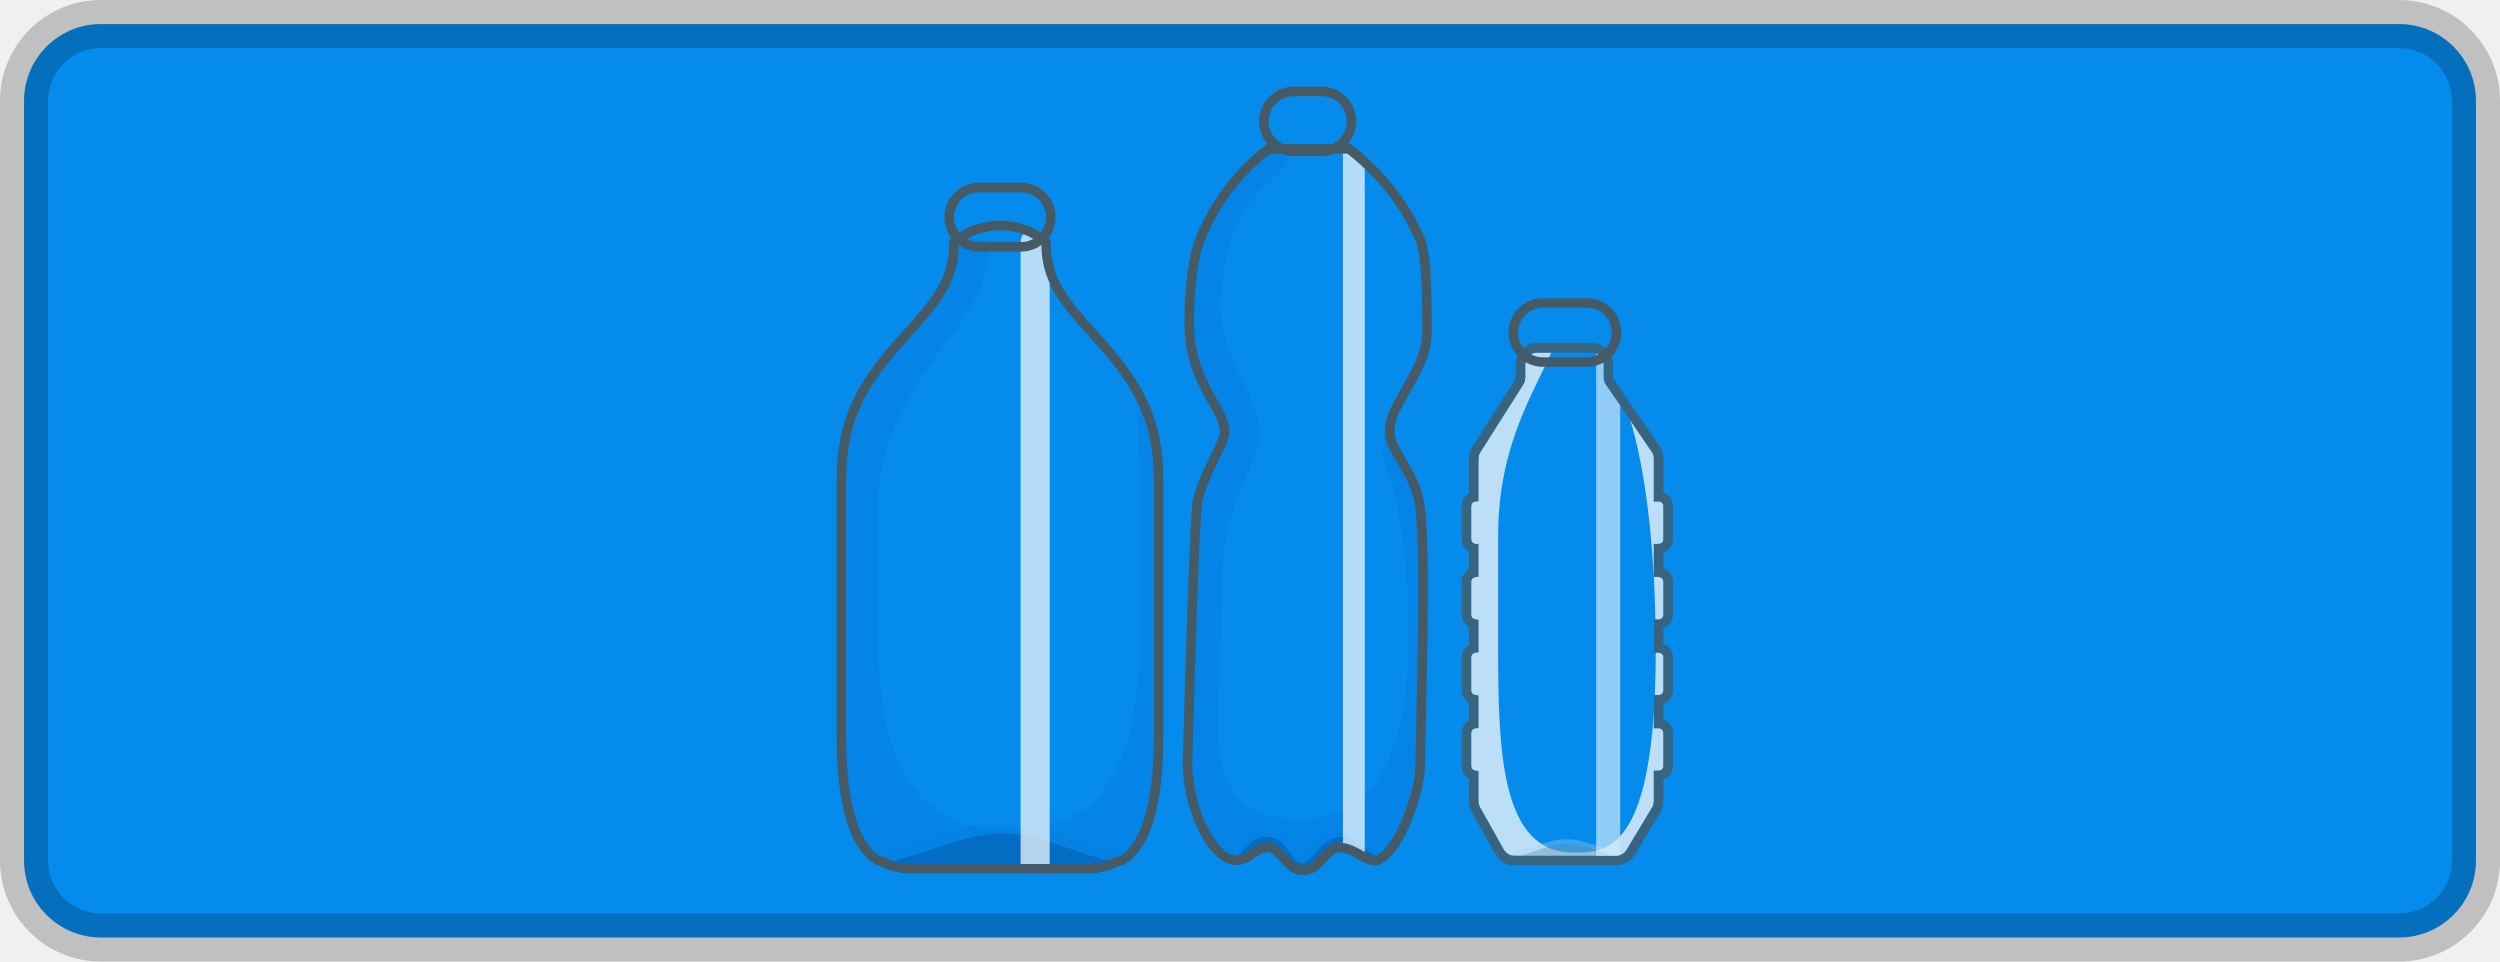
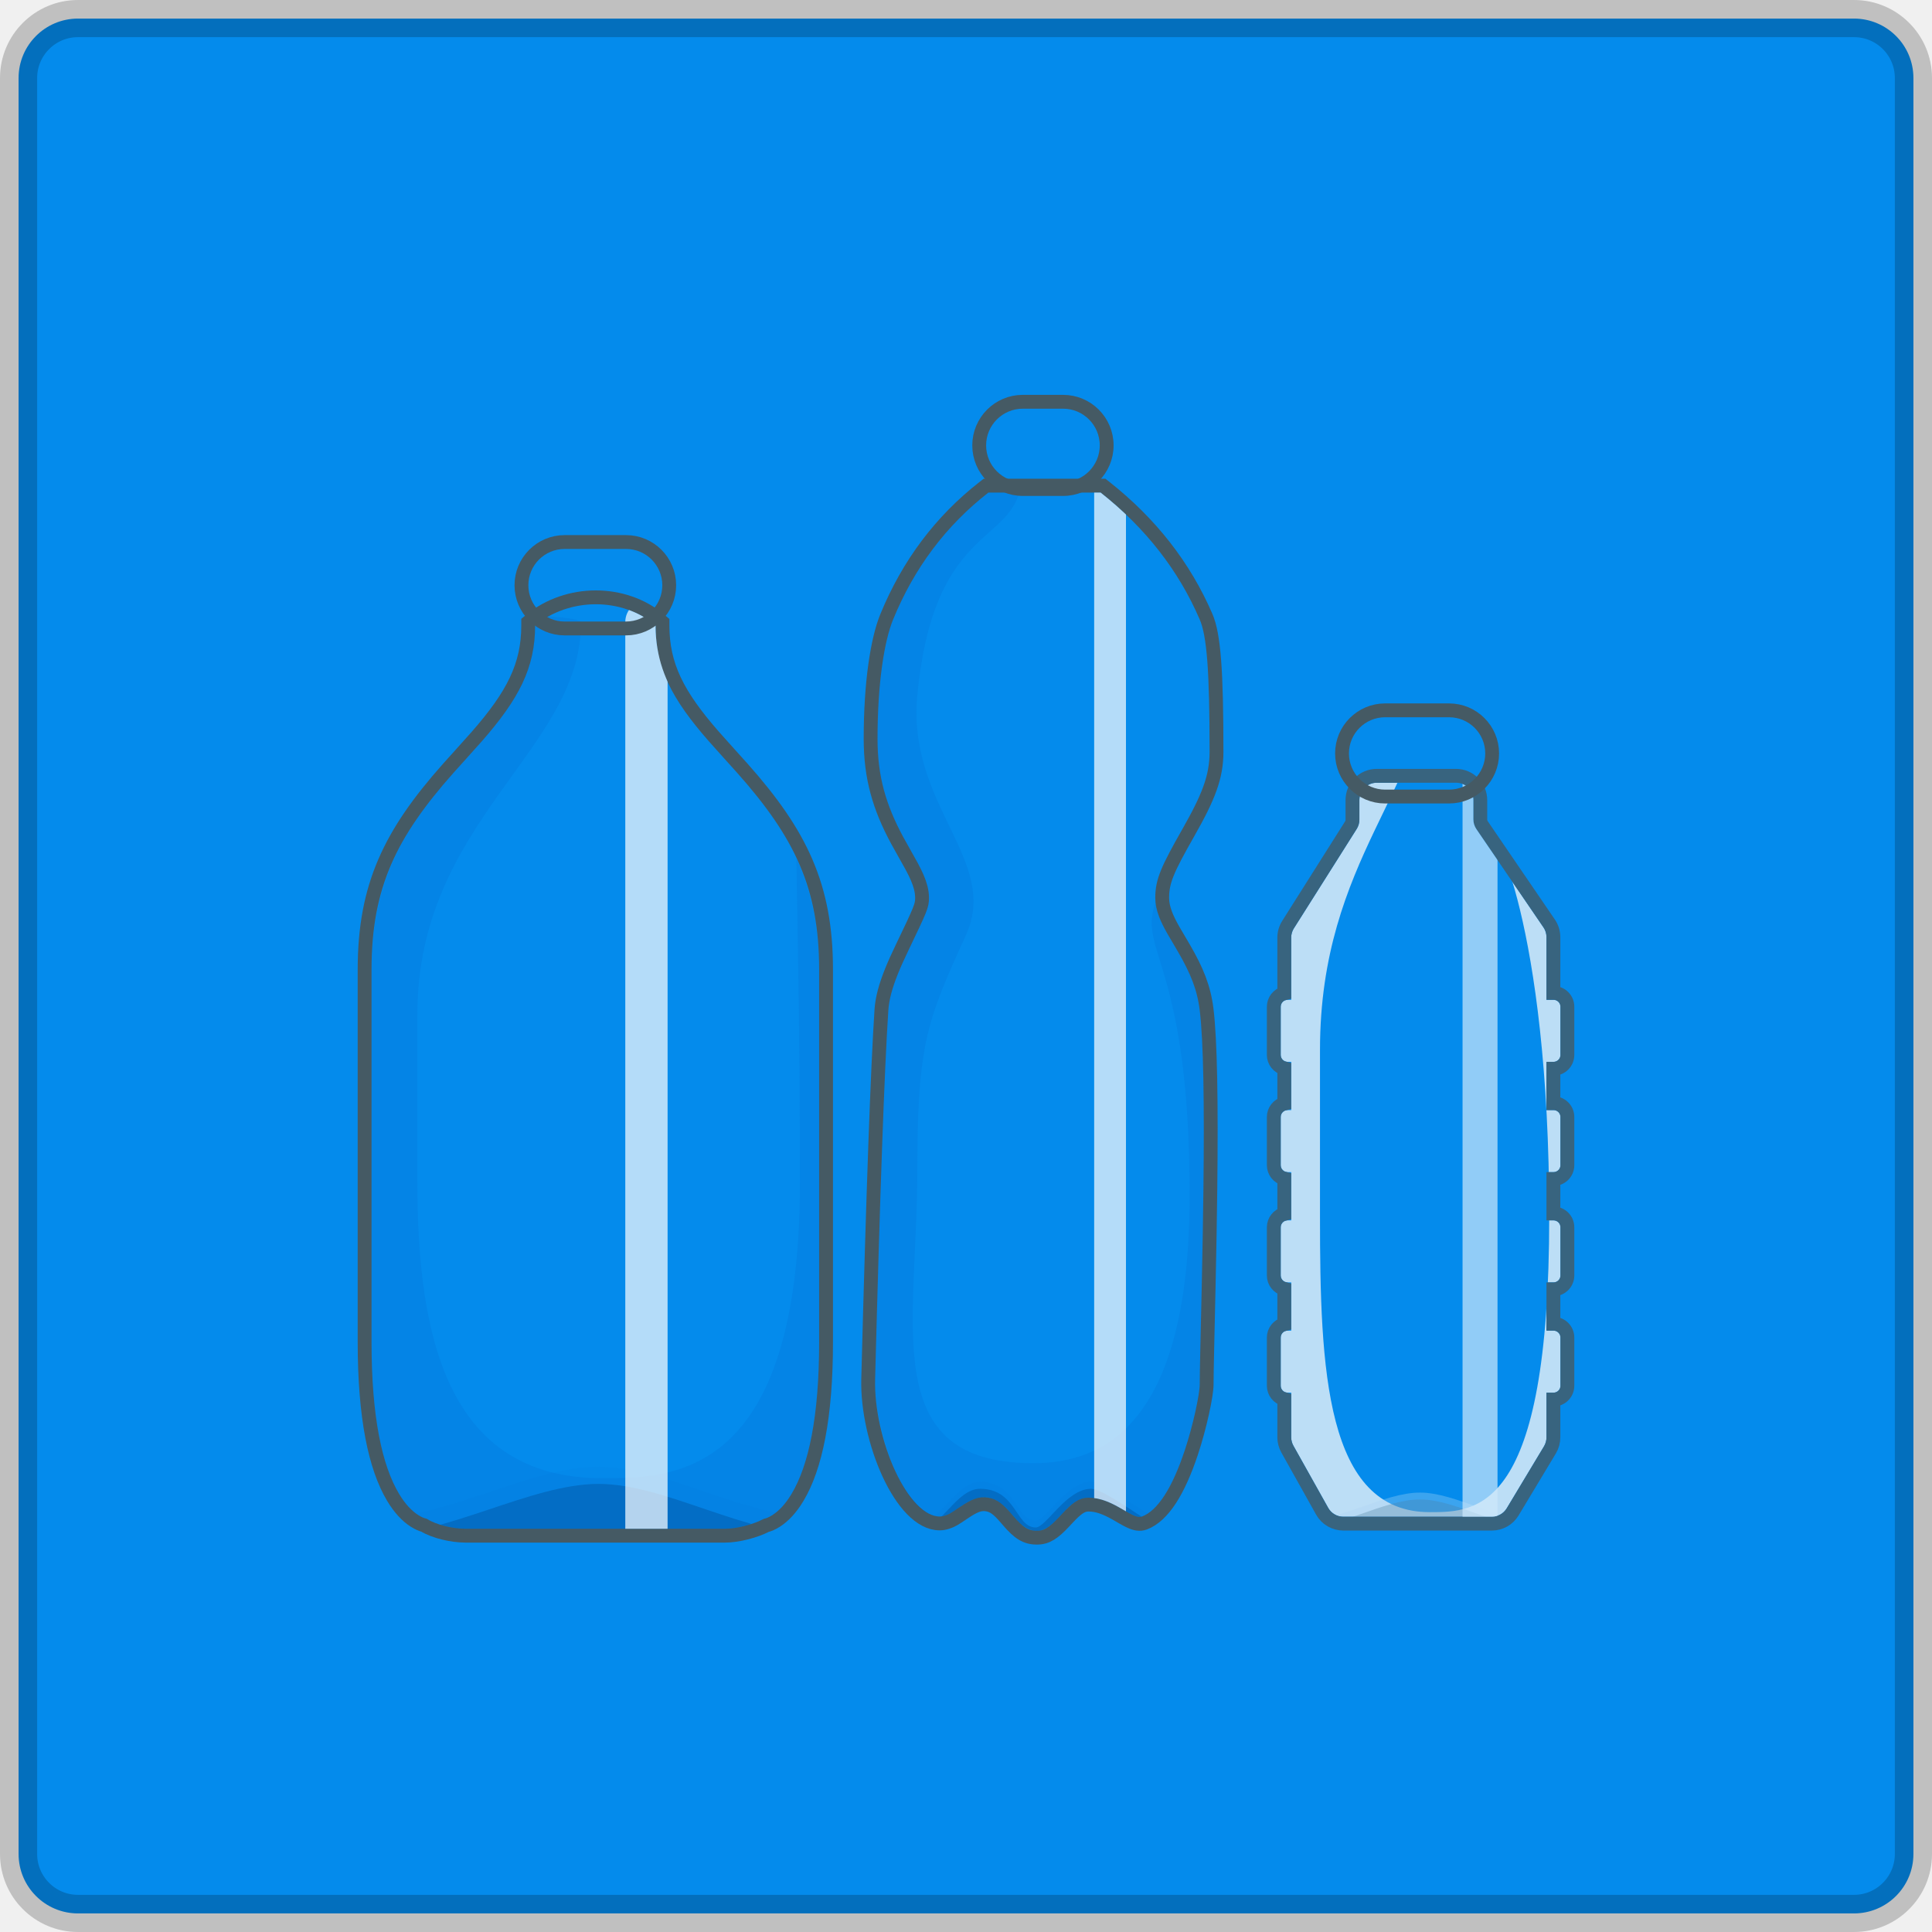
- <svg xmlns="http://www.w3.org/2000/svg" xmlns:xlink="http://www.w3.org/1999/xlink" width="260px" height="100px" viewBox="0 0 260 100" version="1.1">
+ <svg xmlns="http://www.w3.org/2000/svg" xmlns:xlink="http://www.w3.org/1999/xlink" width="260px" height="260px" viewBox="0 0 260 260" version="1.1">
  <defs>
-     <path d="M3.15897382e-08,52.605 C3.15897385e-08,46.038 -3.94871728e-08,39.788 3.15897472e-08,26.047 C1.02666667e-07,12.306 11.695,10.599 11.695,1.506 C14.119,-0.466 17.881,-0.538 20.305,1.506 C20.305,10.599 32,12.306 32,26.047 C32,39.788 32,46.114 32,52.605 C32,64.683 28.058,65.199 28.058,65.199 C27.343,65.594 26.096,65.915 25.284,65.915 L6.716,65.915 C5.899,65.915 4.625,65.655 3.942,65.199 C3.942,65.199 3.15897382e-08,64.683 3.15897382e-08,52.605 Z" id="path-1" />
-     <rect id="path-3" x="0.126" y="0" width="9.575" height="5.176" rx="2.588" />
-     <path d="M1.29,9.047 C2.801,5.369 5.072,2.353 8.102,0 L16.124,0 C19.332,2.524 21.694,5.539 23.209,9.047 C23.734,10.263 23.915,12.858 23.915,18.486 C23.915,22.478 20.032,25.694 20.032,28.897 C20.032,31.254 22.748,33.165 23.209,36.909 C23.864,42.221 23.209,60.6 23.209,63.594 C23.209,64.629 21.705,72.014 19.084,73.003 C18.385,73.267 17.058,71.661 15.252,71.661 C13.676,71.661 12.966,74.019 11.573,74.019 C10.047,74.019 9.692,71.943 8.102,71.661 C6.636,71.4 5.662,73.003 4.616,73.003 C1.924,73.003 -0.083,66.483 0.003,63.223 C0.351,49.948 0.667,41.177 0.948,36.909 C1.132,34.124 3.854,30.511 3.854,28.897 C3.854,26.148 0.176,23.862 0.176,17.551 C0.176,12.939 0.824,10.181 1.29,9.047 Z" id="path-5" />
-     <rect id="path-7" x="0.107" y="0" width="8.123" height="5.234" rx="2.617" />
-     <path d="M0.75,39.065 L0.75,35.625 L0.495,35.625 C0.222,35.625 -2.44079396e-16,35.403 -2.77555756e-16,35.13 L-5.55111512e-17,31.698 C-8.89875112e-17,31.424 0.222,31.203 0.495,31.203 L0.75,31.203 L0.75,27.763 L0.495,27.763 C0.222,27.763 -2.44079396e-16,27.541 -2.77555756e-16,27.268 L-5.55111512e-17,23.835 C-8.89875112e-17,23.562 0.222,23.341 0.495,23.341 L0.75,23.341 L0.75,19.901 L0.495,19.901 C0.222,19.901 -2.44079396e-16,19.679 -2.77555756e-16,19.406 L5.55111512e-17,15.973 C2.20347913e-17,15.7 0.222,15.478 0.495,15.478 L0.75,15.478 L0.75,11.043 C0.75,10.808 0.817,10.579 0.942,10.381 L5.432,3.295 C5.558,3.096 5.625,2.867 5.625,2.632 L5.625,1.237 C5.625,0.554 6.179,1.2553635e-16 6.862,0 L12.535,0 C13.219,1.0884047e-15 13.773,0.554 13.773,1.237 L13.773,2.608 C13.773,2.858 13.848,3.101 13.989,3.307 L18.784,10.312 C18.925,10.518 19,10.761 19,11.011 L19,15.478 L19.505,15.478 C19.778,15.478 20,15.7 20,15.973 L20,19.406 C20,19.679 19.778,19.901 19.505,19.901 L19,19.901 L19,23.341 L19.505,23.341 C19.778,23.341 20,23.562 20,23.835 L20,27.268 C20,27.541 19.778,27.763 19.505,27.763 L19,27.763 L19,31.203 L19.505,31.203 C19.778,31.203 20,31.424 20,31.698 L20,35.13 C20,35.403 19.778,35.625 19.505,35.625 L19,35.625 L19,39.065 L19.505,39.065 C19.778,39.065 20,39.286 20,39.56 L20,42.992 C20,43.265 19.778,43.487 19.505,43.487 L19,43.487 L19,46.675 C19,46.9 18.939,47.121 18.822,47.313 L16.158,51.733 C15.934,52.105 15.532,52.332 15.099,52.332 L4.473,52.332 C4.025,52.332 3.613,52.09 3.394,51.7 L0.908,47.273 C0.805,47.088 0.75,46.879 0.75,46.667 L0.75,43.487 L0.495,43.487 C0.222,43.487 -2.44079396e-16,43.265 -2.77555756e-16,42.992 L-5.55111512e-17,39.56 C-8.89875112e-17,39.286 0.222,39.065 0.495,39.065 L0.75,39.065 Z" id="path-9" />
-     <rect id="path-11" x="0.128" y="0" width="9.744" height="5.159" rx="2.58" />
+     <path d="M5.94630335e-08,99.292 C5.9463034e-08,86.897 -7.43287989e-08,75.1 5.94630504e-08,49.164 C1.932549e-07,23.228 22.014,20.005 22.014,2.843 C26.578,-0.879 33.658,-1.016 38.221,2.843 C38.221,20.005 60.235,23.228 60.235,49.164 C60.235,75.1 60.235,87.041 60.235,99.292 C60.235,122.088 52.802,123.072 52.802,123.072 C51.464,123.814 49.121,124.414 47.593,124.414 L12.642,124.414 C11.104,124.414 8.707,123.923 7.42,123.062 C7.42,123.062 5.94630335e-08,122.088 5.94630335e-08,99.292 Z" id="path-1" />
+     <rect id="path-3" x="0.237" y="0" width="18.023" height="9.77" rx="4.885" />
+     <path d="M2.428,17.077 C5.273,10.134 9.547,4.442 15.251,0 L30.351,0 C36.39,4.763 40.835,10.456 43.688,17.077 C44.676,19.371 45.016,24.27 45.016,34.891 C45.016,42.428 37.707,48.498 37.707,54.543 C37.707,58.993 42.819,62.599 43.688,69.665 C44.92,79.692 43.688,114.382 43.688,120.034 C43.688,121.987 40.857,135.926 35.923,137.794 C34.607,138.292 32.109,135.259 28.709,135.259 C25.744,135.259 24.407,139.71 21.784,139.71 C18.911,139.71 18.244,135.792 15.251,135.259 C12.492,134.768 10.658,137.794 8.69,137.794 C3.622,137.794 -0.156,125.487 0.005,119.334 C0.662,94.278 1.255,77.722 1.785,69.665 C2.131,64.409 7.255,57.59 7.255,54.543 C7.255,49.354 0.331,45.039 0.331,33.127 C0.331,24.422 1.551,19.216 2.428,17.077 Z" id="path-5" />
+     <rect id="path-7" x="0.201" y="0" width="15.29" height="9.879" rx="4.939" />
+     <path d="M1.412,73.735 L1.412,67.242 L0.932,67.242 C0.417,67.242 1.86960519e-16,66.825 -3.33066907e-16,66.311 L0,59.827 C-6.30143246e-17,59.312 0.417,58.895 0.932,58.895 L1.412,58.895 L1.412,52.403 L0.932,52.403 C0.417,52.403 -1.5903028e-16,51.985 -2.22044605e-16,51.471 L1.11022302e-16,44.987 C2.76514529e-16,44.472 0.417,44.055 0.932,44.055 L1.412,44.055 L1.412,37.563 L0.932,37.563 C0.417,37.563 -2.70052583e-16,37.146 -3.33066907e-16,36.631 L0,30.147 C-6.30143246e-17,29.633 0.417,29.216 0.932,29.216 L1.412,29.216 L1.412,20.84 C1.412,20.4 1.537,19.968 1.772,19.596 L10.227,6.216 C10.463,5.844 10.588,5.412 10.588,4.972 L10.588,2.329 C10.588,1.043 11.63,-2.07785492e-16 12.917,-4.4408921e-16 L23.596,-4.4408921e-16 C24.883,-6.80392927e-16 25.925,1.043 25.925,2.329 L25.925,4.927 C25.925,5.395 26.067,5.853 26.331,6.24 L35.359,19.466 C35.623,19.853 35.765,20.311 35.765,20.779 L35.765,29.216 L36.715,29.216 C37.23,29.216 37.647,29.633 37.647,30.147 L37.647,36.631 C37.647,37.146 37.23,37.563 36.715,37.563 L35.765,37.563 L35.765,44.055 L36.715,44.055 C37.23,44.055 37.647,44.472 37.647,44.987 L37.647,51.471 C37.647,51.985 37.23,52.403 36.715,52.403 L35.765,52.403 L35.765,58.895 L36.715,58.895 C37.23,58.895 37.647,59.312 37.647,59.827 L37.647,66.311 C37.647,66.825 37.23,67.242 36.715,67.242 L35.765,67.242 L35.765,73.735 L36.715,73.735 C37.23,73.735 37.647,74.152 37.647,74.666 L37.647,81.15 C37.647,81.665 37.23,82.082 36.715,82.082 L35.765,82.082 L35.765,88.102 C35.765,88.524 35.65,88.939 35.432,89.302 L30.415,97.647 C29.994,98.348 29.237,98.776 28.419,98.776 L8.421,98.776 C7.578,98.776 6.801,98.321 6.389,97.585 L1.709,89.225 C1.514,88.877 1.412,88.485 1.412,88.087 L1.412,82.082 L0.932,82.082 C0.417,82.082 -3.81074885e-16,81.665 -4.4408921e-16,81.15 L-1.11022302e-16,74.666 C-1.74036627e-16,74.152 0.417,73.735 0.932,73.735 L1.412,73.735 Z" id="path-9" />
+     <rect id="path-11" x="0.241" y="0" width="18.341" height="9.739" rx="4.869" />
  </defs>
  <g id="Story1_Button3" stroke="none" stroke-width="1" fill="none" fill-rule="evenodd">
    <g id="Group-10">
-       <rect id="Rectangle-16-Copy" stroke-opacity="0.2" stroke="#000000" stroke-width="5" fill="#048BEC" fill-rule="nonzero" x="2.5" y="2.5" width="255" height="95" rx="8" />
-       <g id="Group-3" transform="translate(88, 10)">
-         <g id="Rectangle-6-+-Rectangle-1-+-Mask-+-Line" transform="translate(0, 10)">
-           <g id="Rectangle-6-+-Rectangle-1" transform="translate(0, 3.943662)">
+       <rect id="Rectangle-16-Copy" stroke-opacity="0.2" stroke="#000000" stroke-width="5" fill="#048BEC" fill-rule="nonzero" x="2.5" y="2.5" width="255" height="255" rx="8" />
+       <g id="Group-3" transform="translate(50, 55)">
+         <g id="Rectangle-6-+-Rectangle-1-+-Mask-+-Line" transform="translate(0, 18.875)">
+           <g id="Rectangle-6-+-Rectangle-1" transform="translate(0, 7.443662)">
            <g id="Rectangle-1">
              <mask id="mask-2" fill="white">
                <use xlink:href="#path-1" />
              </mask>
-               <path stroke="#455A64" stroke-width="0.99" d="M28.221,65.673 C27.427,66.089 26.153,66.41 25.284,66.41 L6.716,66.41 C5.753,66.41 4.495,66.116 3.759,65.669 C3.132,65.535 2.315,64.964 1.547,63.686 C0.262,61.55 -0.495,57.971 -0.495,52.605 C-0.495,52.206 -0.495,52.206 -0.495,51.807 C-0.495,48.929 -0.495,48.929 -0.495,45.855 C-0.495,38.124 -0.495,38.124 -0.495,26.047 C-0.495,20.084 1.336,16.352 5.478,11.704 C5.693,11.463 7.136,9.872 7.535,9.417 C10.117,6.474 11.2,4.373 11.2,1.506 L11.2,1.271 L11.383,1.123 C14.02,-1.023 18.045,-1.047 20.624,1.128 L20.8,1.276 L20.8,1.506 C20.8,4.373 21.883,6.474 24.465,9.417 C24.864,9.872 26.307,11.463 26.522,11.704 C30.664,16.352 32.495,20.084 32.495,26.047 C32.495,38.14 32.495,38.14 32.495,45.889 C32.495,49.15 32.495,49.15 32.495,52.183 C32.495,52.394 32.495,52.394 32.495,52.605 C32.495,57.971 31.738,61.55 30.453,63.686 C29.677,64.977 28.851,65.547 28.221,65.673 Z" />
-               <path d="M41.348,19.282 C40.812,14.016 30.839,10.442 30.628,9.699 C29.864,7.012 30.628,20.015 30.628,41.162 C30.628,62.309 21.541,62.309 16.471,62.309 C5.351,62.309 3.276,52.073 3.276,41.162 C3.276,32.165 3.276,42.992 3.276,29.251 C3.276,15.51 14.854,10.439 14.971,1.506 C17.395,-0.466 -28.961,1.919 -26.537,3.963 C-26.537,16.858 -14.842,13.777 -14.842,27.518 C-14.842,41.259 -14.842,46.846 -14.842,53.336 C-14.842,65.414 -18.955,67.415 -18.955,67.415 C-19.575,67.943 -19.422,68.372 -18.59,68.372 L36.642,68.372 C36.642,68.372 35.867,62.889 36.642,62.309 C37.35,61.778 42.754,33.073 41.348,19.282 Z" id="Mask" fill="#EAF2F9" style="mix-blend-mode: multiply;" mask="url(#mask-2)" />
-               <path d="M-0.021,65.182 C5.397,65.182 11.369,61.485 16.225,61.485 C21.081,61.485 26.676,65.182 32.47,65.182 C38.265,65.182 32.47,66.303 32.47,66.303 L-0.021,66.303 C-0.021,66.303 -5.438,65.182 -0.021,65.182 Z" id="Rectangle-8" fill="#EAF2F9" opacity="0.3" style="mix-blend-mode: multiply;" mask="url(#mask-2)" />
-               <path d="M-0.021,66.415 C5.397,66.415 11.369,62.717 16.225,62.717 C21.081,62.717 26.676,66.415 32.47,66.415 C38.265,66.415 32.47,67.535 32.47,67.535 L-0.021,67.535 C-0.021,67.535 -5.438,66.415 -0.021,66.415 Z" id="Rectangle-8" fill="#5E7888" opacity="0.3" style="mix-blend-mode: multiply;" mask="url(#mask-2)" />
-               <rect id="reflect" fill="#FFFFFF" opacity="0.7" mask="url(#mask-2)" x="18.142" y="-0.246" width="3.024" height="70" rx="1.512" />
+               <path stroke="#455A64" stroke-width="1.863" d="M53.119,123.96 C51.631,124.742 49.232,125.346 47.593,125.346 L12.642,125.346 C10.824,125.346 8.45,124.789 7.066,123.941 C6.72,123.856 6.272,123.669 5.757,123.338 C4.764,122.699 3.795,121.678 2.911,120.205 C0.493,116.174 -0.932,109.42 -0.932,99.292 C-0.932,98.539 -0.932,98.539 -0.932,97.786 C-0.932,92.353 -0.932,92.353 -0.932,86.551 C-0.932,71.958 -0.932,71.958 -0.932,49.164 C-0.932,37.91 2.515,30.867 10.311,22.094 C10.716,21.638 13.432,18.636 14.183,17.778 C19.043,12.222 21.083,8.256 21.083,2.843 L21.083,2.401 L21.425,2.121 C26.391,-1.929 33.968,-1.973 38.822,2.132 L39.153,2.411 L39.153,2.843 C39.153,8.256 41.192,12.222 46.052,17.778 C46.803,18.636 49.519,21.638 49.925,22.094 C57.72,30.867 61.167,37.91 61.167,49.164 C61.167,71.99 61.167,71.99 61.167,86.615 C61.167,92.771 61.167,92.771 61.167,98.495 C61.167,98.894 61.167,98.894 61.167,99.292 C61.167,109.42 59.74,116.176 57.318,120.21 C56.433,121.685 55.462,122.706 54.468,123.346 C53.932,123.691 53.469,123.88 53.119,123.96 Z" />
+               <path d="M77.832,36.395 C76.822,26.456 58.05,19.709 57.653,18.307 C56.214,13.236 57.653,37.779 57.653,77.693 C57.653,117.608 40.548,117.608 31.004,117.608 C10.073,117.608 6.166,98.287 6.166,77.693 C6.166,60.712 6.166,81.148 6.166,55.212 C6.166,29.276 27.961,19.703 28.18,2.843 C32.744,-0.879 -54.515,3.621 -49.952,7.481 C-49.952,31.819 -27.937,26.004 -27.937,51.94 C-27.937,77.876 -27.937,88.422 -27.937,100.673 C-27.937,123.469 -35.68,127.246 -35.68,127.246 C-36.847,128.243 -36.539,129.052 -34.993,129.052 L68.973,129.052 C68.973,129.052 67.515,118.703 68.973,117.608 C70.307,116.606 80.479,62.426 77.832,36.395 Z" id="Mask" fill="#EAF2F9" style="mix-blend-mode: multiply;" mask="url(#mask-2)" />
+               <path d="M-0.039,123.031 C10.159,123.031 21.401,116.053 30.541,116.053 C39.681,116.053 50.213,123.031 61.121,123.031 C72.028,123.031 61.121,125.147 61.121,125.147 L-0.039,125.147 C-0.039,125.147 -10.236,123.031 -0.039,123.031 Z" id="Rectangle-8" fill="#EAF2F9" opacity="0.3" style="mix-blend-mode: multiply;" mask="url(#mask-2)" />
+               <path d="M-0.039,125.357 C10.159,125.357 21.401,118.379 30.541,118.379 C39.681,118.379 50.213,125.357 61.121,125.357 C72.028,125.357 61.121,127.473 61.121,127.473 L-0.039,127.473 C-0.039,127.473 -10.236,125.357 -0.039,125.357 Z" id="Rectangle-8" fill="#5E7888" opacity="0.3" style="mix-blend-mode: multiply;" mask="url(#mask-2)" />
+               <rect id="reflect" fill="#FFFFFF" opacity="0.7" mask="url(#mask-2)" x="34.149" y="-0.465" width="5.692" height="132.125" rx="2.846" />
            </g>
          </g>
-           <g id="Mask-+-Line" transform="translate(11.08661, 0)">
+           <g id="Mask-+-Line" transform="translate(20.86892, 0)">
            <mask id="mask-4" fill="white">
              <use xlink:href="#path-3" />
            </mask>
-             <rect stroke="#455A64" stroke-width="0.99" x="-0.369" y="-0.495" width="10.565" height="6.166" rx="3.083" />
-             <path d="M0.126,3.82 L9.701,3.82" id="Line" stroke="#5E7888" stroke-width="0.742" stroke-linecap="square" mask="url(#mask-4)" />
-             <path d="M0.126,2.342 L9.701,2.342" id="Line" stroke="#98AFC3" stroke-width="0.5" stroke-linecap="square" mask="url(#mask-4)" />
-             <path d="M0.126,1.602 L9.701,1.602" id="Line" stroke="#98AFC3" stroke-width="0.5" stroke-linecap="square" mask="url(#mask-4)" />
-             <path d="M0.126,0.863 L9.701,0.863" id="Line" stroke="#98AFC3" stroke-width="0.5" stroke-linecap="square" mask="url(#mask-4)" />
+             <rect stroke="#455A64" stroke-width="1.863" x="-0.695" y="-0.932" width="19.887" height="11.633" rx="5.817" />
+             <path d="M0.237,7.211 L18.26,7.211" id="Line" stroke="#5E7888" stroke-width="1.398" stroke-linecap="square" mask="url(#mask-4)" />
+             <path d="M0.237,4.42 L18.26,4.42" id="Line" stroke="#98AFC3" stroke-width="0.941" stroke-linecap="square" mask="url(#mask-4)" />
+             <path d="M0.237,3.024 L18.26,3.024" id="Line" stroke="#98AFC3" stroke-width="0.941" stroke-linecap="square" mask="url(#mask-4)" />
+             <path d="M0.237,1.628 L18.26,1.628" id="Line" stroke="#98AFC3" stroke-width="0.941" stroke-linecap="square" mask="url(#mask-4)" />
          </g>
        </g>
-         <g id="Group-16" transform="translate(36, 0)">
-           <g id="Group-13" transform="translate(0, 5.981308)">
+         <g id="Group-16" transform="translate(67.76471, 0)">
+           <g id="Group-13" transform="translate(0, 11.28972)">
            <mask id="mask-6" fill="white">
              <use xlink:href="#path-5" />
            </mask>
-             <path stroke="#455A64" stroke-width="0.99" d="M17.713,73.078 C17.707,73.074 17.7,73.07 17.694,73.067 C17.705,73.073 17.713,73.078 17.72,73.081 Z M17.72,73.081 C17.822,73.14 17.31,72.844 17.193,72.779 C16.438,72.358 15.864,72.156 15.252,72.156 C14.779,72.156 14.415,72.415 13.707,73.177 C13.61,73.28 13.561,73.333 13.512,73.385 C12.772,74.173 12.282,74.514 11.573,74.514 C10.755,74.514 10.259,74.161 9.525,73.314 C9.453,73.23 9.453,73.23 9.382,73.147 C8.811,72.486 8.489,72.232 8.015,72.148 C7.517,72.06 7.103,72.223 6.354,72.728 C5.647,73.204 5.514,73.285 5.171,73.402 C4.985,73.465 4.801,73.498 4.616,73.498 C1.849,73.498 -0.604,67.46 -0.492,63.21 C-0.143,49.929 0.172,41.153 0.454,36.876 C0.508,36.067 0.753,35.175 1.172,34.134 C1.381,33.615 1.621,33.087 1.95,32.402 C3.257,29.689 3.359,29.45 3.359,28.897 C3.359,28.664 3.328,28.426 3.265,28.177 C3.154,27.738 2.952,27.272 2.616,26.648 C2.477,26.389 1.777,25.16 1.579,24.795 C0.316,22.453 -0.319,20.345 -0.319,17.551 C-0.319,13.572 0.164,10.485 0.832,8.859 C2.376,5.102 4.699,2.016 7.798,-0.391 L7.932,-0.495 L16.295,-0.495 L16.43,-0.389 C19.702,2.185 22.115,5.266 23.663,8.851 C24.221,10.142 24.409,12.702 24.409,18.486 C24.409,20.279 23.834,21.721 22.403,24.233 C20.895,26.879 20.527,27.703 20.527,28.897 C20.527,29.269 20.607,29.65 20.769,30.072 C20.898,30.406 21.075,30.761 21.331,31.21 C21.47,31.455 22,32.345 22.081,32.484 C23.012,34.083 23.511,35.315 23.7,36.848 C23.971,39.046 24.042,43.472 23.968,49.746 C23.943,51.828 23.904,54.006 23.849,56.536 C23.825,57.65 23.75,60.914 23.749,60.958 C23.718,62.362 23.704,63.148 23.704,63.594 C23.704,66.267 21.585,72.588 19.259,73.466 C18.925,73.592 18.591,73.524 18.173,73.324 C18.041,73.261 17.905,73.188 17.713,73.078 Z" />
-             <path d="M27.671,31.545 C27.133,26.221 20.238,28.666 19.991,29.403 C18.87,32.754 22.487,33.815 22.487,50.091 C22.487,66.366 16.396,69.203 11.312,69.203 C0.163,69.203 3.018,59.443 3.018,48.411 C3.018,39.314 3.698,37.676 6.5,31.545 C8.931,26.227 2.266,22.305 3.018,14.461 C4.245,1.66 10.396,3.902 10.463,-1.244 C12.893,-3.238 -4.942,3.916 -2.511,5.983 C-2.511,19.021 -2.511,21.621 -2.511,35.515 C-2.511,49.409 -2.511,56.156 -2.511,62.719 C-2.511,74.931 5.072,75.862 5.072,75.862 C5.86,76.087 7.169,76.226 7.978,76.175 L21.629,75.302 C21.629,75.302 28.05,69.789 28.827,69.203 C29.537,68.666 29.081,45.49 27.671,31.545 Z" id="Mask" fill="#EAF2F9" style="mix-blend-mode: multiply;" mask="url(#mask-6)" />
-             <path d="M3.38,73.288 C4.731,73.288 5.839,70.53 7.502,70.53 C10.108,70.53 10.039,73.288 11.484,73.288 C12.23,73.288 13.683,70.53 15.443,70.53 C16.127,70.53 17.898,71.776 19.096,72.543 C19.793,72.99 20.626,72.902 20.072,73.288 C19.132,73.941 11.484,74.124 11.484,74.124 L3.38,74.124 C3.38,74.124 2.028,73.288 3.38,73.288 Z" id="Rectangle-8" fill="#EAF2F9" opacity="0.3" style="mix-blend-mode: multiply;" mask="url(#mask-6)" />
-             <path d="M3.38,73.786 C4.731,73.786 5.839,71.028 7.502,71.028 C10.108,71.028 10.039,73.786 11.484,73.786 C12.23,73.786 13.683,71.028 15.443,71.028 C16.127,71.028 17.898,72.274 19.096,73.041 C19.793,73.488 20.626,73.401 20.072,73.786 C19.132,74.439 11.484,74.622 11.484,74.622 L3.38,74.622 C3.38,74.622 2.028,73.786 3.38,73.786 Z" id="Rectangle-8-Copy" fill="#5E7888" opacity="0.3" style="mix-blend-mode: multiply;" mask="url(#mask-6)" />
-             <rect id="reflect" fill="#FFFFFF" opacity="0.7" mask="url(#mask-6)" x="15.663" y="-1.495" width="2.274" height="76.76" rx="1.137" />
+             <path stroke="#455A64" stroke-width="1.863" d="M1.566,16.723 C4.472,9.632 8.845,3.808 14.678,-0.735 L14.931,-0.932 L30.674,-0.932 L30.928,-0.732 C37.086,4.126 41.629,9.942 44.543,16.708 C45.592,19.144 45.947,23.976 45.947,34.891 C45.947,38.275 44.865,40.997 42.171,45.737 C39.332,50.733 38.638,52.288 38.638,54.543 C38.638,55.247 38.79,55.966 39.096,56.762 C39.338,57.394 39.671,58.064 40.152,58.91 C40.414,59.373 41.413,61.053 41.565,61.316 C43.317,64.333 44.257,66.658 44.612,69.551 C45.122,73.699 45.256,82.054 45.116,93.895 C45.07,97.824 44.996,101.937 44.893,106.712 C44.848,108.815 44.707,114.976 44.705,115.058 C44.646,117.709 44.619,119.191 44.619,120.034 C44.619,121.452 43.704,125.756 42.539,129.241 C40.858,134.27 38.801,137.7 36.253,138.665 C35.623,138.903 34.994,138.775 34.207,138.397 C33.95,138.274 33.686,138.13 33.306,137.911 C33.207,137.854 32.859,137.651 32.841,137.641 C32.653,137.532 32.507,137.448 32.362,137.367 C30.941,136.573 29.861,136.191 28.709,136.191 C27.821,136.191 27.135,136.682 25.801,138.119 C25.62,138.314 25.528,138.414 25.436,138.512 C24.043,139.999 23.121,140.642 21.784,140.642 C20.244,140.642 19.311,139.977 17.929,138.377 C17.873,138.311 17.793,138.219 17.659,138.063 C16.584,136.815 15.978,136.335 15.087,136.177 C14.151,136.01 13.37,136.319 11.961,137.271 C10.63,138.171 10.381,138.323 9.735,138.543 C9.384,138.662 9.038,138.725 8.69,138.725 C3.479,138.725 -1.137,127.331 -0.926,119.309 C-0.269,94.241 0.324,77.677 0.855,69.604 C0.956,68.077 1.417,66.394 2.206,64.429 C2.599,63.45 3.05,62.453 3.671,61.161 C6.13,56.038 6.323,55.588 6.323,54.543 C6.323,54.102 6.264,53.654 6.145,53.183 C5.937,52.354 5.557,51.473 4.925,50.295 C4.662,49.807 3.344,47.487 2.972,46.798 C0.594,42.378 -0.601,38.401 -0.601,33.127 C-0.601,25.617 0.308,19.791 1.566,16.723 Z" />
+             <path d="M52.087,59.542 C51.074,49.492 38.094,54.107 37.63,55.498 C35.519,61.823 42.329,63.826 42.329,94.546 C42.329,125.266 30.862,130.62 21.293,130.62 C0.307,130.62 5.682,112.199 5.682,91.375 C5.682,74.205 6.96,71.113 12.235,59.542 C16.811,49.503 4.266,42.101 5.682,27.294 C7.991,3.133 19.569,7.365 19.694,-2.347 C24.269,-6.111 -9.302,7.391 -4.726,11.293 C-4.726,35.902 -4.726,40.81 -4.726,67.035 C-4.726,93.259 -4.726,105.995 -4.726,118.383 C-4.726,141.432 9.566,143.196 9.566,143.196 C11.04,143.617 13.477,143.878 15.017,143.779 L40.714,142.132 C40.714,142.132 52.8,131.728 54.262,130.62 C55.599,129.607 54.74,85.862 52.087,59.542 Z" id="Mask" fill="#EAF2F9" style="mix-blend-mode: multiply;" mask="url(#mask-6)" />
+             <path d="M6.361,138.33 C8.905,138.33 10.992,133.125 14.121,133.125 C19.028,133.125 18.896,138.33 21.617,138.33 C23.021,138.33 25.756,133.125 29.068,133.125 C30.358,133.125 33.69,135.477 35.945,136.925 C37.257,137.768 38.826,137.603 37.782,138.33 C36.013,139.564 21.617,139.908 21.617,139.908 L6.361,139.908 C6.361,139.908 3.818,138.33 6.361,138.33 Z" id="Rectangle-8" fill="#EAF2F9" opacity="0.3" style="mix-blend-mode: multiply;" mask="url(#mask-6)" />
+             <path d="M6.361,139.271 C8.905,139.271 10.992,134.065 14.121,134.065 C19.028,134.065 18.896,139.271 21.617,139.271 C23.021,139.271 25.756,134.065 29.068,134.065 C30.358,134.065 33.69,136.418 35.945,137.866 C37.257,138.709 38.826,138.544 37.782,139.271 C36.013,140.504 21.617,140.849 21.617,140.849 L6.361,140.849 C6.361,140.849 3.818,139.271 6.361,139.271 Z" id="Rectangle-8-Copy" fill="#5E7888" opacity="0.3" style="mix-blend-mode: multiply;" mask="url(#mask-6)" />
+             <rect id="reflect" fill="#FFFFFF" opacity="0.7" mask="url(#mask-6)" x="29.484" y="-2.822" width="4.28" height="144.885" rx="2.14" />
          </g>
-           <g id="Mask-+-Line" transform="translate(7.831579, 0)">
+           <g id="Mask-+-Line" transform="translate(14.7418, 0)">
            <mask id="mask-8" fill="white">
              <use xlink:href="#path-7" />
            </mask>
-             <rect stroke="#455A64" stroke-width="0.99" x="-0.388" y="-0.495" width="9.113" height="6.224" rx="3.112" />
-             <path d="M0.107,3.863 L8.23,3.863" id="Line" stroke="#5E7888" stroke-width="0.742" stroke-linecap="square" mask="url(#mask-8)" />
-             <path d="M0.107,2.368 L8.23,2.368" id="Line" stroke="#98AFC3" stroke-width="0.5" stroke-linecap="square" mask="url(#mask-8)" />
-             <path d="M0.107,1.62 L8.23,1.62" id="Line" stroke="#98AFC3" stroke-width="0.5" stroke-linecap="square" mask="url(#mask-8)" />
-             <path d="M0.107,0.872 L8.23,0.872" id="Line" stroke="#98AFC3" stroke-width="0.5" stroke-linecap="square" mask="url(#mask-8)" />
+             <rect stroke="#455A64" stroke-width="1.863" x="-0.73" y="-0.932" width="17.154" height="11.742" rx="5.871" />
+             <path d="M0.201,7.291 L15.492,7.291" id="Line" stroke="#5E7888" stroke-width="1.398" stroke-linecap="square" mask="url(#mask-8)" />
+             <path d="M0.201,4.469 L15.492,4.469" id="Line" stroke="#98AFC3" stroke-width="0.941" stroke-linecap="square" mask="url(#mask-8)" />
+             <path d="M0.201,3.058 L15.492,3.058" id="Line" stroke="#98AFC3" stroke-width="0.941" stroke-linecap="square" mask="url(#mask-8)" />
+             <path d="M0.201,1.646 L15.492,1.646" id="Line" stroke="#98AFC3" stroke-width="0.941" stroke-linecap="square" mask="url(#mask-8)" />
          </g>
        </g>
-         <g id="Group-22" transform="translate(65, 22)">
-           <g id="Group-19" opacity="0.8" transform="translate(0, 4.668103)">
+         <g id="Group-22" transform="translate(122.3529, 41.525)">
+           <g id="Group-19" opacity="0.8" transform="translate(0, 8.811045)">
            <mask id="mask-10" fill="white">
              <use xlink:href="#path-9" />
            </mask>
-             <path stroke="#455A64" stroke-width="0.99" d="M0.255,38.599 L0.255,36.091 C-0.176,35.983 -0.495,35.594 -0.495,35.13 L-0.495,31.698 C-0.495,31.234 -0.176,30.844 0.255,30.737 L0.255,28.229 C-0.176,28.121 -0.495,27.732 -0.495,27.268 L-0.495,23.835 C-0.495,23.371 -0.176,22.982 0.255,22.875 L0.255,20.367 C-0.176,20.259 -0.495,19.87 -0.495,19.406 L-0.495,15.973 C-0.495,15.509 -0.176,15.12 0.255,15.013 L0.255,11.043 C0.255,10.715 0.348,10.393 0.524,10.116 L5.014,3.03 C5.09,2.911 5.13,2.773 5.13,2.632 L5.13,1.237 C5.13,0.281 5.905,-0.495 6.862,-0.495 L12.535,-0.495 C13.492,-0.495 14.268,0.281 14.268,1.237 L14.268,2.608 C14.268,2.758 14.313,2.904 14.398,3.028 L19.192,10.032 C19.389,10.32 19.495,10.662 19.495,11.011 L19.495,14.983 L19.505,14.983 C20.052,14.983 20.495,15.427 20.495,15.973 L20.495,19.406 C20.495,19.953 20.052,20.396 19.505,20.396 L19.495,20.396 L19.495,22.846 L19.505,22.846 C20.052,22.846 20.495,23.289 20.495,23.835 L20.495,27.268 C20.495,27.815 20.052,28.258 19.505,28.258 L19.495,28.258 L19.495,30.708 L19.505,30.708 C20.052,30.708 20.495,31.151 20.495,31.698 L20.495,35.13 C20.495,35.677 20.052,36.12 19.505,36.12 L19.495,36.12 L19.495,38.57 L19.505,38.57 C20.052,38.57 20.495,39.013 20.495,39.56 L20.495,42.992 C20.495,43.539 20.052,43.982 19.505,43.982 L19.495,43.982 L19.495,46.675 C19.495,46.99 19.409,47.299 19.246,47.569 L16.582,51.989 C16.269,52.509 15.706,52.827 15.099,52.827 L4.473,52.827 C3.847,52.827 3.269,52.489 2.962,51.943 L0.477,47.515 C0.331,47.256 0.255,46.964 0.255,46.667 L0.255,43.953 C-0.176,43.846 -0.495,43.456 -0.495,42.992 L-0.495,39.56 C-0.495,39.096 -0.176,38.706 0.255,38.599 Z" />
-             <path d="M24.75,9.184 C24.39,3.935 15.543,5.752 15.401,5.012 C14.889,2.334 19.197,9.849 19.197,30.928 C19.197,52.006 14.053,52.006 10.652,52.006 C3.194,52.006 2.808,41.803 2.808,30.928 C2.808,21.959 2.808,32.752 2.808,19.055 C2.808,5.358 10.574,0.303 10.652,-8.601 C12.278,-10.567 -18.814,-8.19 -17.188,-6.152 C-17.188,6.701 -9.344,3.63 -9.344,17.327 C-9.344,31.024 -9.344,36.593 -9.344,43.063 C-9.344,55.102 -11.979,56.896 -11.979,56.896 C-12.464,57.533 -12.196,58.05 -11.365,58.05 L25.188,58.05 C25.188,58.05 24.668,52.585 25.188,52.006 C25.663,51.478 25.693,22.931 24.75,9.184 Z" id="Mask" fill="#EAF2F9" style="mix-blend-mode: multiply;" mask="url(#mask-10)" />
-             <path d="M1.285,52.686 C4.176,52.686 7.364,50.612 9.955,50.612 C12.547,50.612 15.533,52.686 18.626,52.686 C21.718,52.686 18.626,53.315 18.626,53.315 L1.285,53.315 C1.285,53.315 -1.606,52.686 1.285,52.686 Z" id="Rectangle-8" fill="#EAF2F9" opacity="0.3" style="mix-blend-mode: multiply;" mask="url(#mask-10)" />
-             <path d="M1.285,53.177 C4.176,53.177 7.364,51.103 9.955,51.103 C12.547,51.103 15.533,53.177 18.626,53.177 C21.718,53.177 18.626,53.806 18.626,53.806 L1.285,53.806 C1.285,53.806 -1.606,53.177 1.285,53.177 Z" id="Rectangle-8" fill="#5E7888" opacity="0.3" style="mix-blend-mode: multiply;" mask="url(#mask-10)" />
-             <rect id="reflect" fill="#FFFFFF" opacity="0.7" mask="url(#mask-10)" x="13" y="-11.793" width="2.5" height="69.776" rx="1.25" />
+             <path stroke="#455A64" stroke-width="1.863" d="M0.48,72.858 L0.48,68.119 C-0.331,67.917 -0.932,67.184 -0.932,66.311 L-0.932,59.827 C-0.932,58.953 -0.331,58.22 0.48,58.018 L0.48,53.279 C-0.331,53.077 -0.932,52.344 -0.932,51.471 L-0.932,44.987 C-0.932,44.114 -0.331,43.381 0.48,43.179 L0.48,38.439 C-0.331,38.238 -0.932,37.505 -0.932,36.631 L-0.932,30.147 C-0.932,29.274 -0.331,28.541 0.48,28.339 L0.48,20.84 C0.48,20.224 0.655,19.62 0.984,19.098 L9.44,5.718 C9.581,5.495 9.656,5.236 9.656,4.972 L9.656,2.329 C9.656,0.528 11.116,-0.932 12.917,-0.932 L23.596,-0.932 C25.397,-0.932 26.857,0.528 26.857,2.329 L26.857,4.927 C26.857,5.208 26.942,5.482 27.1,5.715 L36.129,18.941 C36.499,19.483 36.696,20.123 36.696,20.779 L36.696,28.284 L36.715,28.284 C37.744,28.284 38.579,29.118 38.579,30.147 L38.579,36.631 C38.579,37.66 37.744,38.495 36.715,38.495 L36.696,38.495 L36.696,43.124 L36.715,43.124 C37.744,43.124 38.579,43.958 38.579,44.987 L38.579,51.471 C38.579,52.5 37.744,53.334 36.715,53.334 L36.696,53.334 L36.696,57.963 L36.715,57.963 C37.744,57.963 38.579,58.797 38.579,59.827 L38.579,66.311 C38.579,67.34 37.744,68.174 36.715,68.174 L36.696,68.174 L36.696,72.803 L36.715,72.803 C37.744,72.803 38.579,73.637 38.579,74.666 L38.579,81.15 C38.579,82.179 37.744,83.014 36.715,83.014 L36.696,83.014 L36.696,88.102 C36.696,88.693 36.535,89.274 36.23,89.782 L31.214,98.127 C30.624,99.108 29.564,99.708 28.419,99.708 L8.421,99.708 C7.241,99.708 6.153,99.07 5.576,98.04 L0.896,89.68 C0.623,89.193 0.48,88.645 0.48,88.087 L0.48,82.958 C-0.331,82.757 -0.932,82.024 -0.932,81.15 L-0.932,74.666 C-0.932,73.793 -0.331,73.06 0.48,72.858 Z" />
+             <path d="M46.588,17.335 C45.911,7.428 29.257,10.857 28.991,9.46 C28.026,4.405 36.136,18.589 36.136,58.376 C36.136,98.162 26.452,98.162 20.051,98.162 C6.011,98.162 5.285,78.904 5.285,58.376 C5.285,41.448 5.285,61.82 5.285,35.966 C5.285,10.113 19.904,0.571 20.051,-16.234 C23.111,-19.945 -35.415,-15.459 -32.355,-11.612 C-32.355,12.648 -17.589,6.852 -17.589,32.705 C-17.589,58.558 -17.589,69.07 -17.589,81.281 C-17.589,104.005 -22.523,107.348 -22.523,107.348 C-23.449,108.575 -22.957,109.57 -21.415,109.57 L47.412,109.57 C47.412,109.57 46.433,99.254 47.412,98.162 C48.306,97.164 48.363,43.283 46.588,17.335 Z" id="Mask" fill="#EAF2F9" style="mix-blend-mode: multiply;" mask="url(#mask-10)" />
+             <path d="M2.419,99.445 C7.861,99.445 13.861,95.53 18.739,95.53 C23.617,95.53 29.239,99.445 35.06,99.445 C40.881,99.445 35.06,100.631 35.06,100.631 L2.419,100.631 C2.419,100.631 -3.024,99.445 2.419,99.445 Z" id="Rectangle-8" fill="#EAF2F9" opacity="0.3" style="mix-blend-mode: multiply;" mask="url(#mask-10)" />
+             <path d="M2.419,100.372 C7.861,100.372 13.861,96.458 18.739,96.458 C23.617,96.458 29.239,100.372 35.06,100.372 C40.881,100.372 35.06,101.559 35.06,101.559 L2.419,101.559 C2.419,101.559 -3.024,100.372 2.419,100.372 Z" id="Rectangle-8" fill="#5E7888" opacity="0.3" style="mix-blend-mode: multiply;" mask="url(#mask-10)" />
+             <rect id="reflect" fill="#FFFFFF" opacity="0.7" mask="url(#mask-10)" x="24.471" y="-22.259" width="4.706" height="131.702" rx="2.353" />
          </g>
-           <g id="Mask-+-Line" transform="translate(4.75, 0)">
+           <g id="Mask-+-Line" transform="translate(8.941176, 0)">
            <mask id="mask-12" fill="white">
              <use xlink:href="#path-11" />
            </mask>
-             <rect stroke="#455A64" stroke-width="0.99" x="-0.367" y="-0.495" width="10.733" height="6.149" rx="3.075" />
-             <path d="M0.128,3.808 L9.872,3.808" id="Line" stroke="#5E7888" stroke-width="0.742" stroke-linecap="square" mask="url(#mask-12)" />
-             <path d="M0.128,2.334 L9.872,2.334" id="Line" stroke="#98AFC3" stroke-width="0.5" stroke-linecap="square" mask="url(#mask-12)" />
-             <path d="M0.128,1.597 L9.872,1.597" id="Line" stroke="#98AFC3" stroke-width="0.5" stroke-linecap="square" mask="url(#mask-12)" />
-             <path d="M0.128,0.86 L9.872,0.86" id="Line" stroke="#98AFC3" stroke-width="0.5" stroke-linecap="square" mask="url(#mask-12)" />
+             <rect stroke="#455A64" stroke-width="1.863" x="-0.69" y="-0.932" width="20.204" height="11.602" rx="5.801" />
+             <path d="M0.241,7.188 L18.582,7.188" id="Line" stroke="#5E7888" stroke-width="1.398" stroke-linecap="square" mask="url(#mask-12)" />
+             <path d="M0.241,4.406 L18.582,4.406" id="Line" stroke="#98AFC3" stroke-width="0.941" stroke-linecap="square" mask="url(#mask-12)" />
+             <path d="M0.241,3.014 L18.582,3.014" id="Line" stroke="#98AFC3" stroke-width="0.941" stroke-linecap="square" mask="url(#mask-12)" />
+             <path d="M0.241,1.623 L18.582,1.623" id="Line" stroke="#98AFC3" stroke-width="0.941" stroke-linecap="square" mask="url(#mask-12)" />
          </g>
        </g>
      </g>
    </g>
  </g>
</svg>
